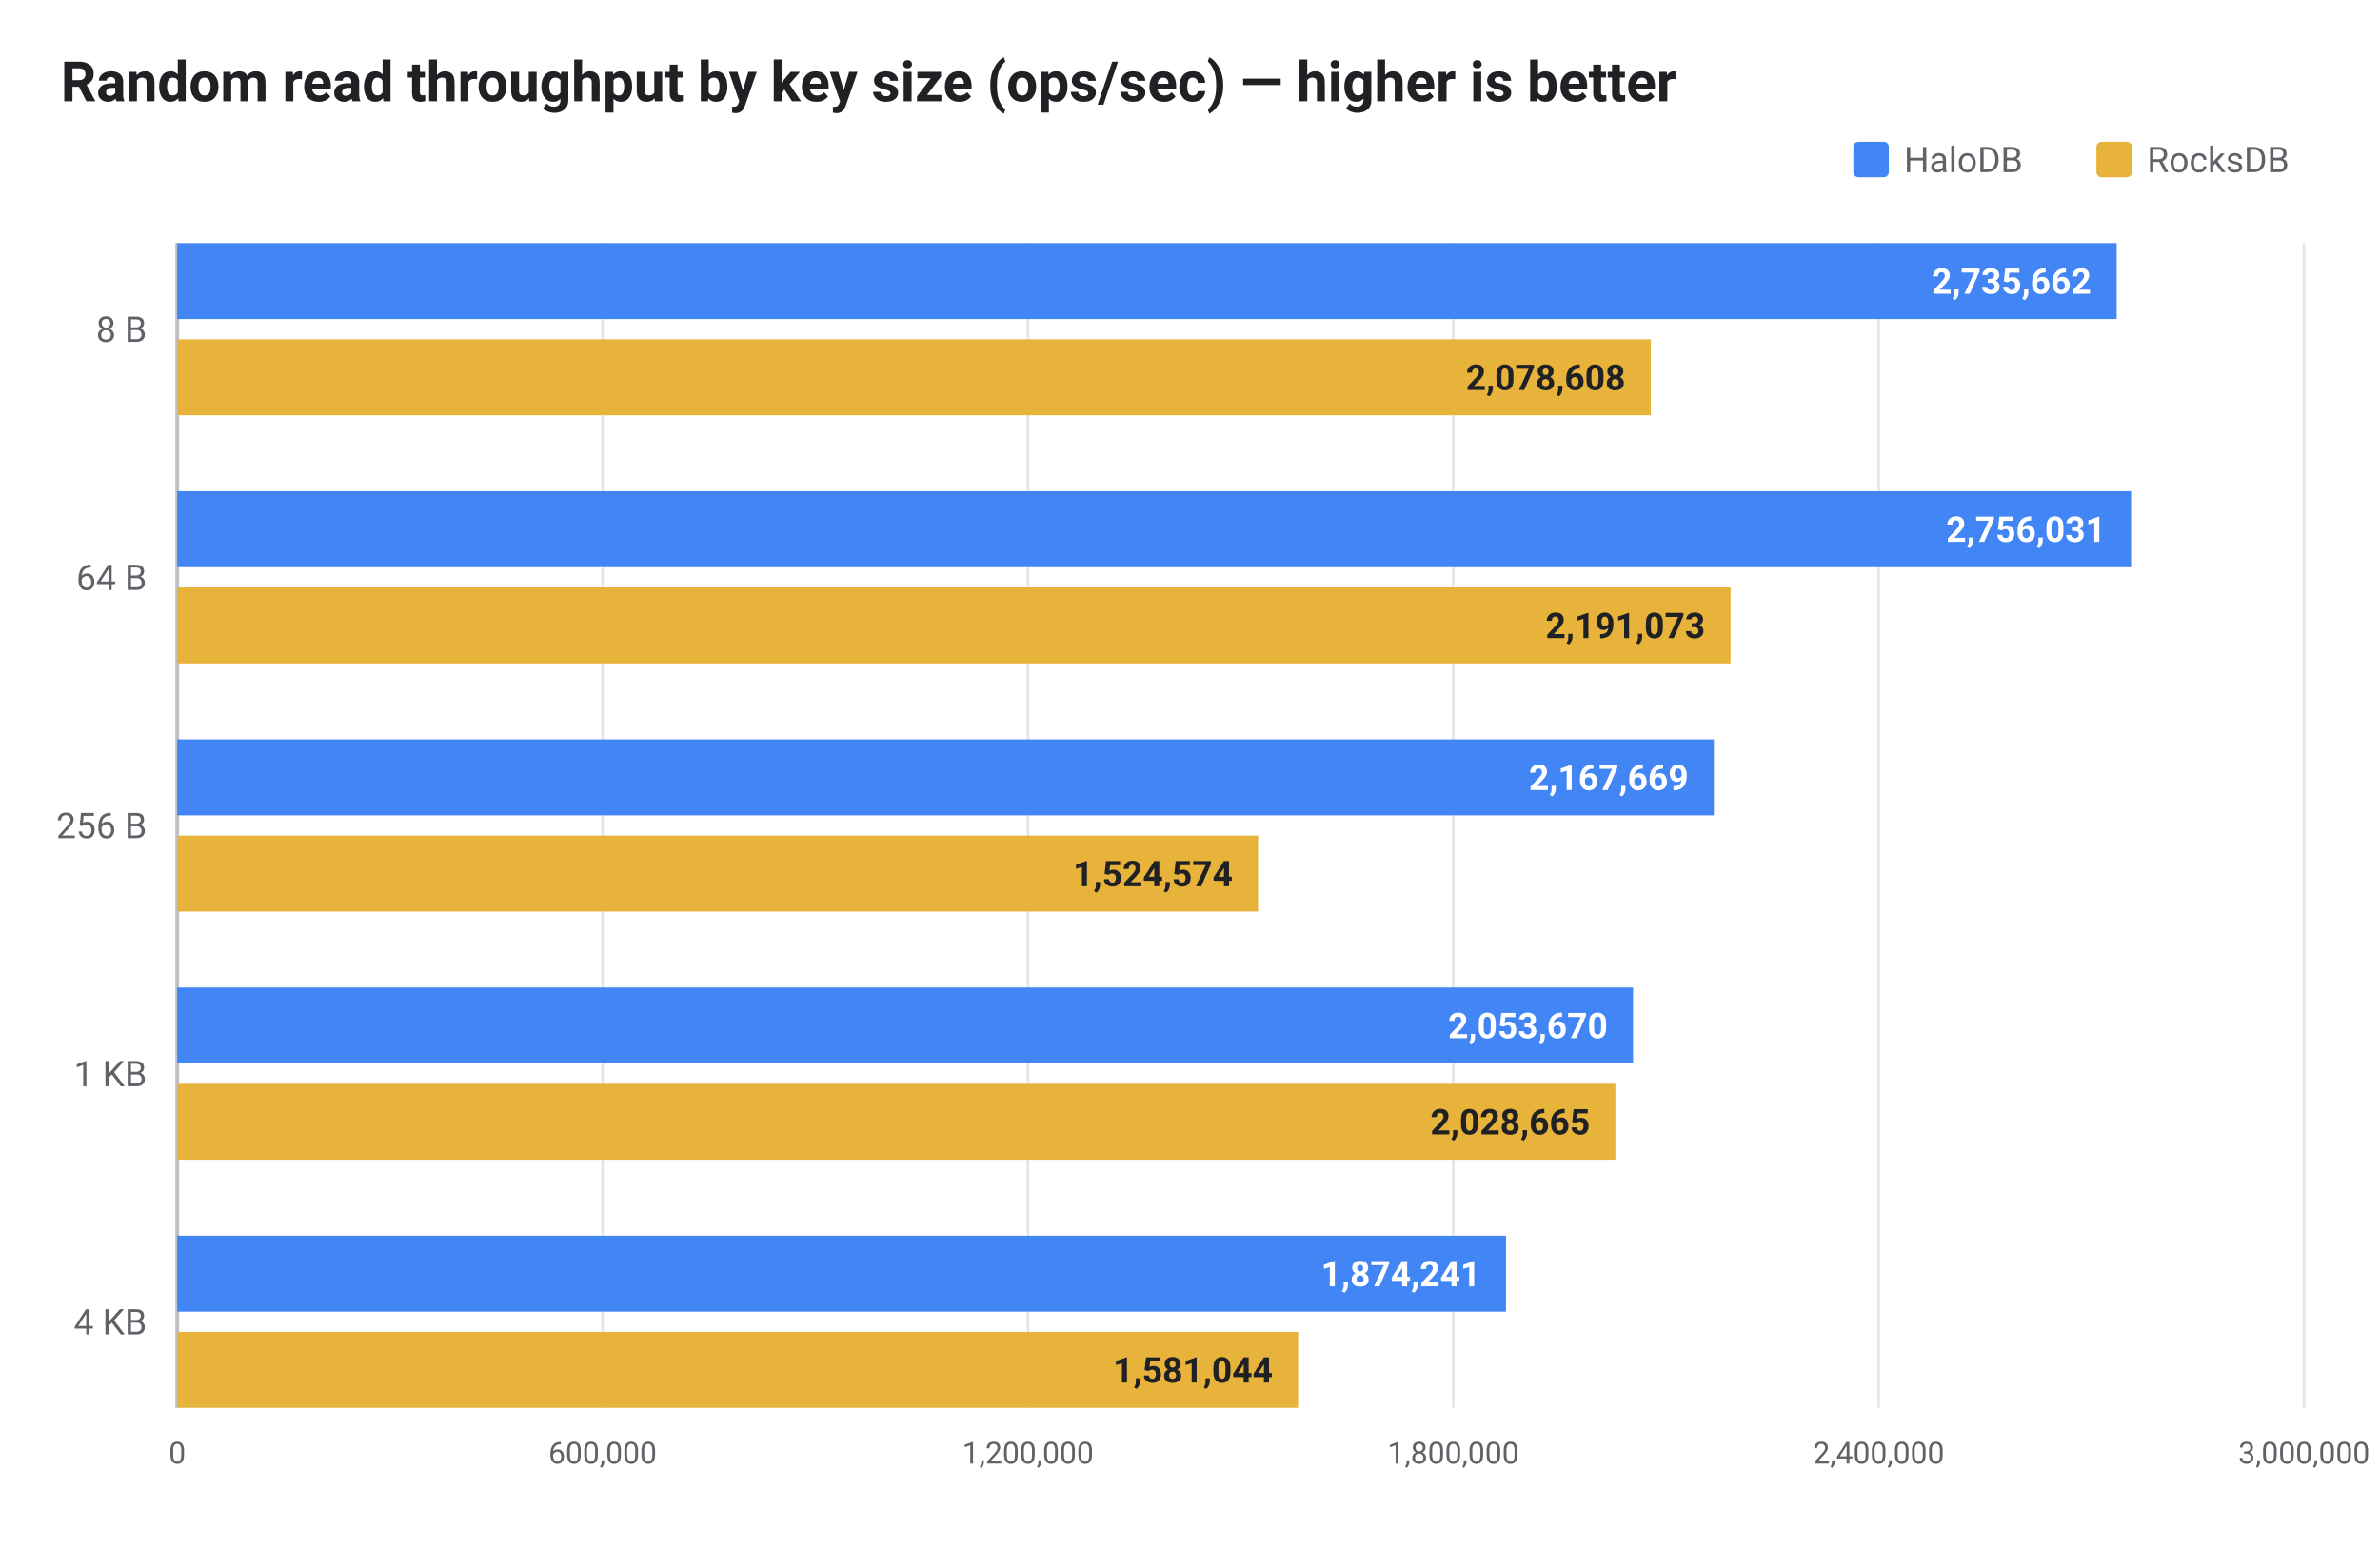
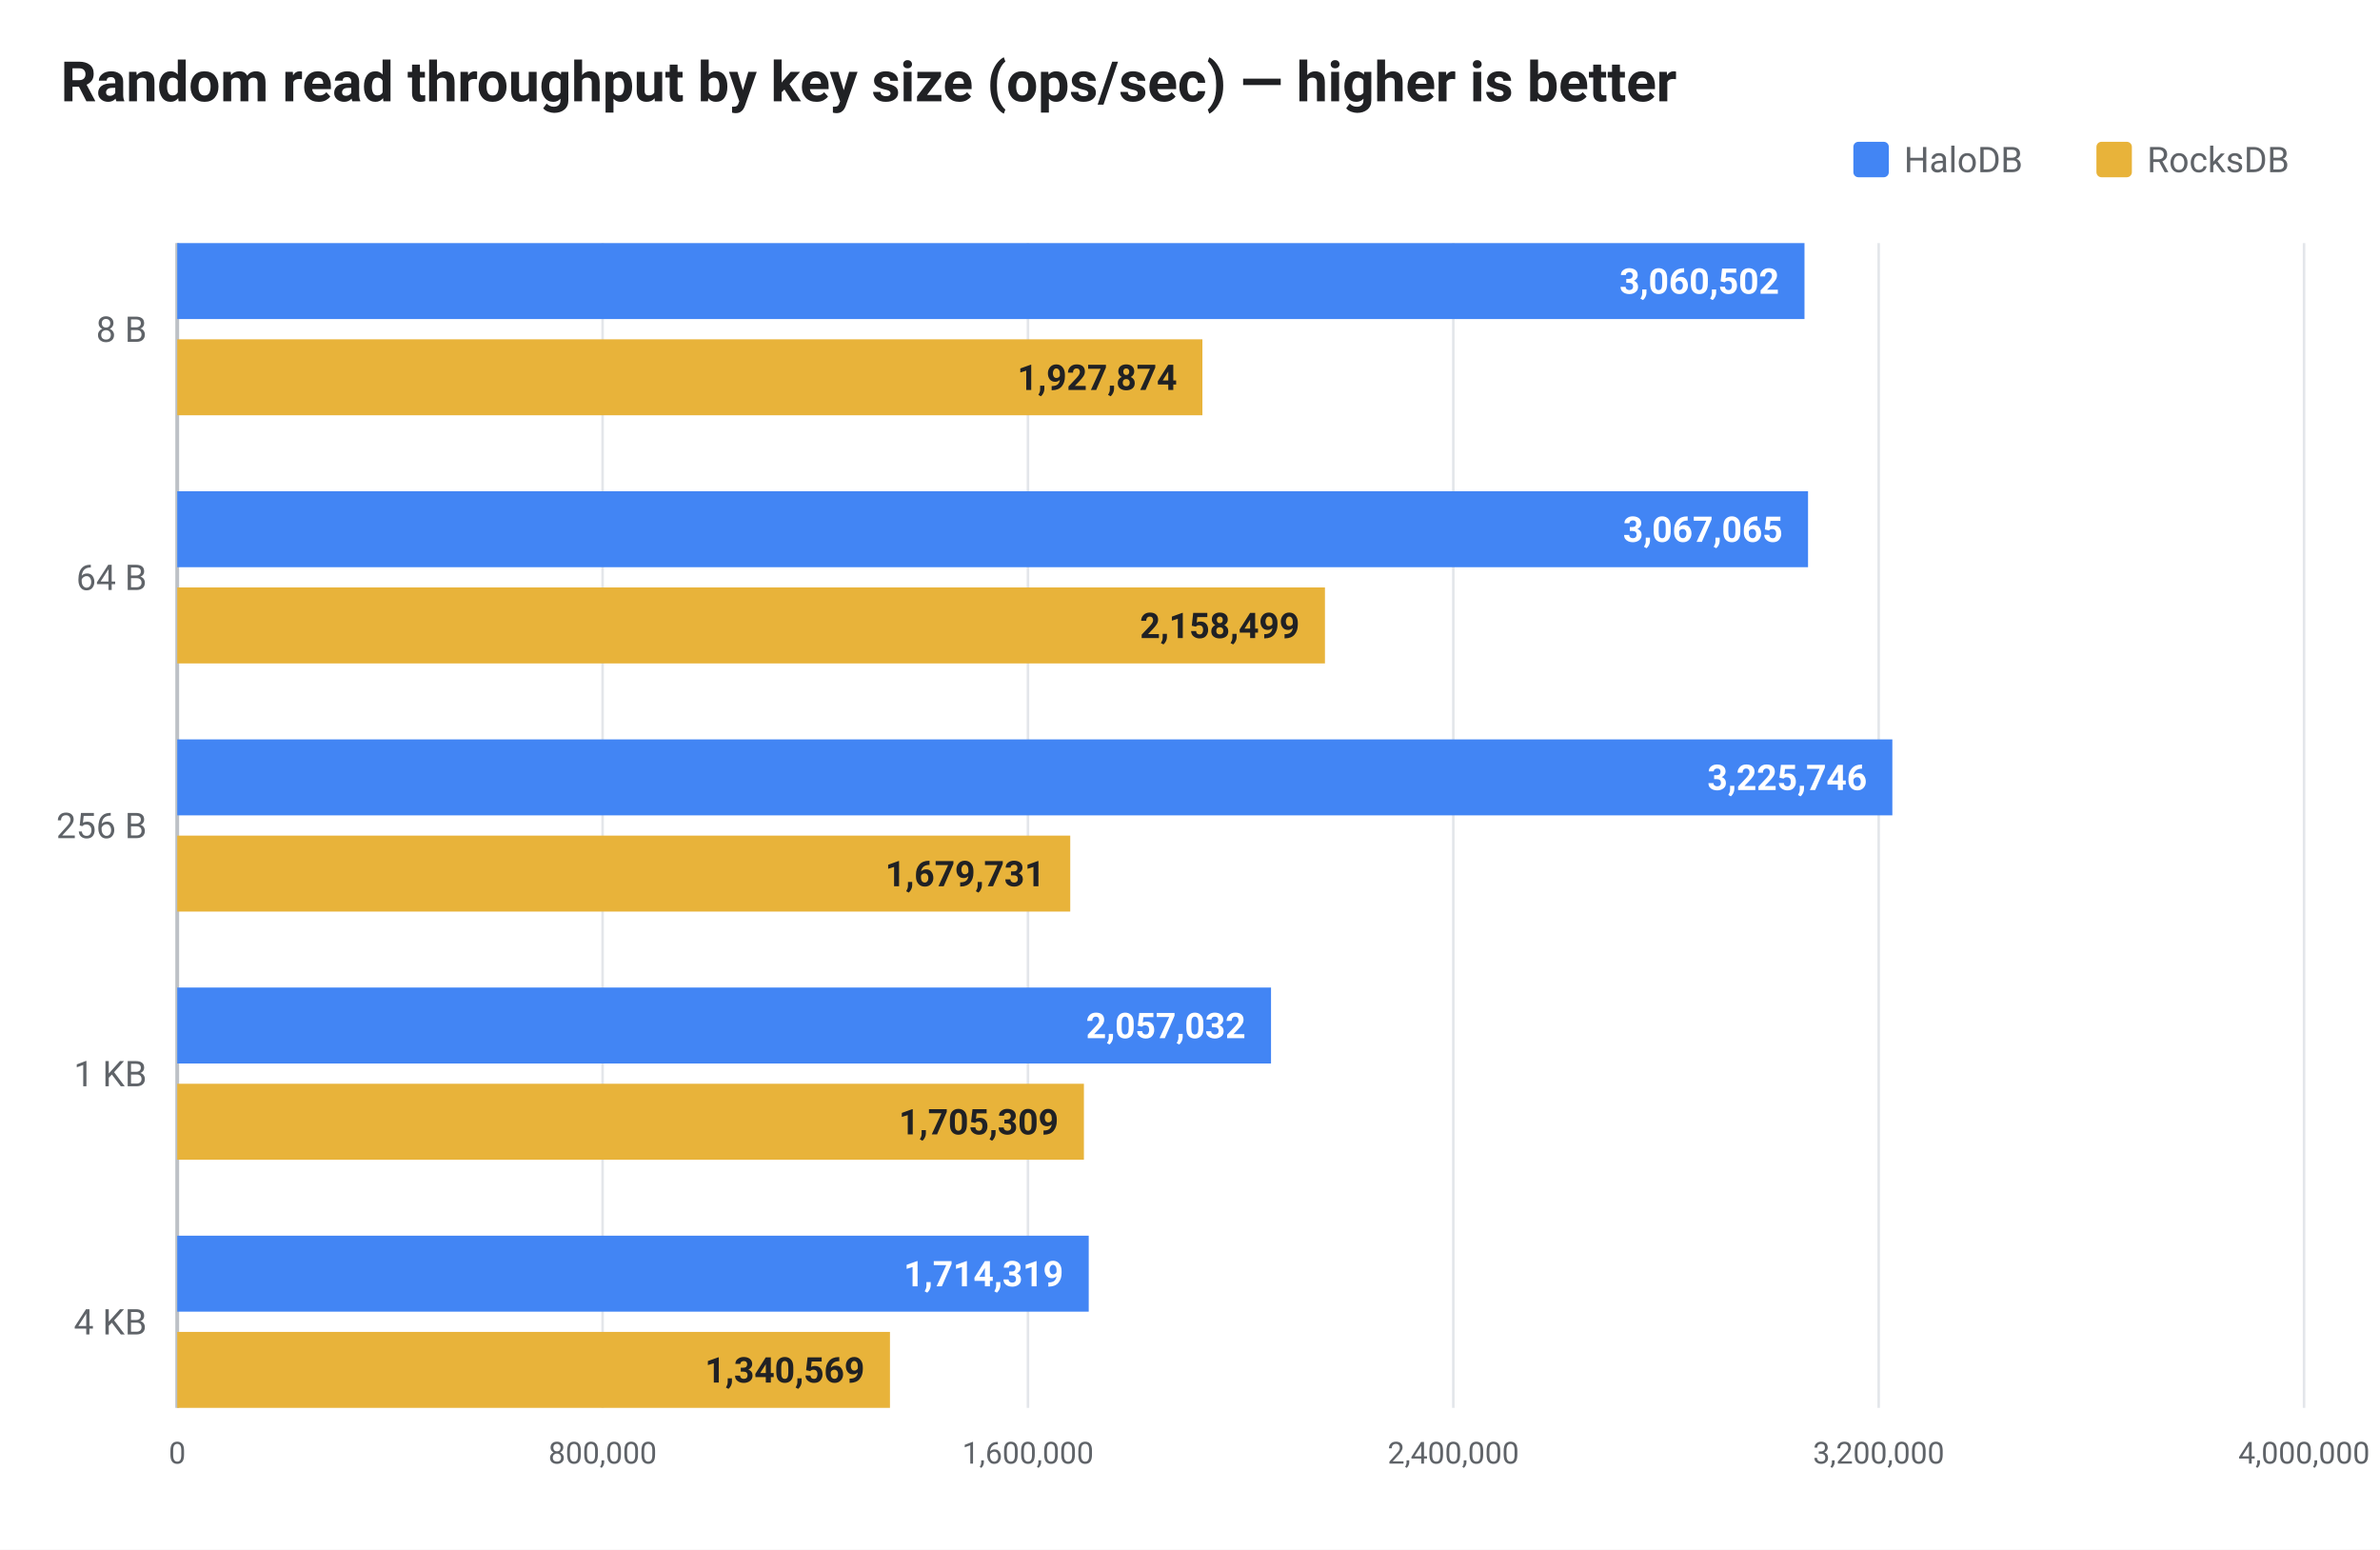
<svg xmlns="http://www.w3.org/2000/svg" width="940" height="612" viewBox="0 0 940 612" font-family="-apple-system,BlinkMacSystemFont,'Segoe UI',Roboto,Helvetica,Arial,sans-serif">
  <rect width="940" height="612" fill="#ffffff" />
  <text x="24" y="40" font-size="22" font-weight="600" fill="#202124">Random read throughput by key size (ops/sec) — higher is better</text>
  <rect x="732" y="56" width="14" height="14" rx="2" fill="#4285F4" />
  <text x="752" y="68" font-size="14" fill="#5f6368">HaloDB</text>
  <rect x="828" y="56" width="14" height="14" rx="2" fill="#E8B33A" />
  <text x="848" y="68" font-size="14" fill="#5f6368">RocksDB</text>
  <line x1="70.0" y1="96" x2="70.0" y2="556" stroke="#e3e6ea" stroke-width="1" />
  <text x="70.0" y="578" font-size="12" fill="#5f6368" text-anchor="middle">0</text>
  <line x1="238.0" y1="96" x2="238.0" y2="556" stroke="#e3e6ea" stroke-width="1" />
-   <text x="238.0" y="578" font-size="12" fill="#5f6368" text-anchor="middle">600,000</text>
+   <text x="238.0" y="578" font-size="12" fill="#5f6368" text-anchor="middle">800,000</text>
  <line x1="406.0" y1="96" x2="406.0" y2="556" stroke="#e3e6ea" stroke-width="1" />
-   <text x="406.0" y="578" font-size="12" fill="#5f6368" text-anchor="middle">1,200,000</text>
+   <text x="406.0" y="578" font-size="12" fill="#5f6368" text-anchor="middle">1,600,000</text>
  <line x1="574.0" y1="96" x2="574.0" y2="556" stroke="#e3e6ea" stroke-width="1" />
-   <text x="574.0" y="578" font-size="12" fill="#5f6368" text-anchor="middle">1,800,000</text>
+   <text x="574.0" y="578" font-size="12" fill="#5f6368" text-anchor="middle">2,400,000</text>
  <line x1="742.0" y1="96" x2="742.0" y2="556" stroke="#e3e6ea" stroke-width="1" />
-   <text x="742.0" y="578" font-size="12" fill="#5f6368" text-anchor="middle">2,400,000</text>
+   <text x="742.0" y="578" font-size="12" fill="#5f6368" text-anchor="middle">3,200,000</text>
  <line x1="910.0" y1="96" x2="910.0" y2="556" stroke="#e3e6ea" stroke-width="1" />
-   <text x="910.0" y="578" font-size="12" fill="#5f6368" text-anchor="middle">3,000,000</text>
+   <text x="910.0" y="578" font-size="12" fill="#5f6368" text-anchor="middle">4,000,000</text>
  <line x1="70" y1="96" x2="70" y2="556" stroke="#bdc1c6" stroke-width="1.5" />
-   <rect x="70" y="96" width="766.0" height="30" fill="#4285F4" />
-   <text x="826.0" y="116.0" font-size="14" font-weight="600" fill="#ffffff" text-anchor="end">2,735,662</text>
-   <rect x="70" y="134" width="582.0" height="30" fill="#E8B33A" />
-   <text x="642.0" y="154.0" font-size="14" font-weight="600" fill="#202124" text-anchor="end">2,078,608</text>
+   <rect x="70" y="96" width="642.7" height="30" fill="#4285F4" />
+   <text x="702.7" y="116.0" font-size="14" font-weight="600" fill="#ffffff" text-anchor="end">3,060,502</text>
+   <rect x="70" y="134" width="404.9" height="30" fill="#E8B33A" />
+   <text x="464.9" y="154.0" font-size="14" font-weight="600" fill="#202124" text-anchor="end">1,927,874</text>
  <text x="58" y="135.0" font-size="14" fill="#5f6368" text-anchor="end">8 B</text>
-   <rect x="70" y="194" width="771.7" height="30" fill="#4285F4" />
-   <text x="831.7" y="214.0" font-size="14" font-weight="600" fill="#ffffff" text-anchor="end">2,756,031</text>
-   <rect x="70" y="232" width="613.5" height="30" fill="#E8B33A" />
-   <text x="673.5" y="252.0" font-size="14" font-weight="600" fill="#202124" text-anchor="end">2,191,073</text>
+   <rect x="70" y="194" width="644.1" height="30" fill="#4285F4" />
+   <text x="704.1" y="214.0" font-size="14" font-weight="600" fill="#ffffff" text-anchor="end">3,067,065</text>
+   <rect x="70" y="232" width="453.3" height="30" fill="#E8B33A" />
+   <text x="513.3" y="252.0" font-size="14" font-weight="600" fill="#202124" text-anchor="end">2,158,499</text>
  <text x="58" y="233.0" font-size="14" fill="#5f6368" text-anchor="end">64 B</text>
-   <rect x="70" y="292" width="606.9" height="30" fill="#4285F4" />
-   <text x="666.9" y="312.0" font-size="14" font-weight="600" fill="#ffffff" text-anchor="end">2,167,669</text>
-   <rect x="70" y="330" width="426.9" height="30" fill="#E8B33A" />
-   <text x="486.9" y="350.0" font-size="14" font-weight="600" fill="#202124" text-anchor="end">1,524,574</text>
+   <rect x="70" y="292" width="677.4" height="30" fill="#4285F4" />
+   <text x="737.4" y="312.0" font-size="14" font-weight="600" fill="#ffffff" text-anchor="end">3,225,746</text>
+   <rect x="70" y="330" width="352.7" height="30" fill="#E8B33A" />
+   <text x="412.7" y="350.0" font-size="14" font-weight="600" fill="#202124" text-anchor="end">1,679,731</text>
  <text x="58" y="331.0" font-size="14" fill="#5f6368" text-anchor="end">256 B</text>
-   <rect x="70" y="390" width="575.0" height="30" fill="#4285F4" />
-   <text x="635.0" y="410.0" font-size="14" font-weight="600" fill="#ffffff" text-anchor="end">2,053,670</text>
-   <rect x="70" y="428" width="568.0" height="30" fill="#E8B33A" />
-   <text x="628.0" y="448.0" font-size="14" font-weight="600" fill="#202124" text-anchor="end">2,028,665</text>
+   <rect x="70" y="390" width="432.0" height="30" fill="#4285F4" />
+   <text x="492.0" y="410.0" font-size="14" font-weight="600" fill="#ffffff" text-anchor="end">2,057,032</text>
+   <rect x="70" y="428" width="358.1" height="30" fill="#E8B33A" />
+   <text x="418.1" y="448.0" font-size="14" font-weight="600" fill="#202124" text-anchor="end">1,705,309</text>
  <text x="58" y="429.0" font-size="14" fill="#5f6368" text-anchor="end">1 KB</text>
-   <rect x="70" y="488" width="524.8" height="30" fill="#4285F4" />
-   <text x="584.8" y="508.0" font-size="14" font-weight="600" fill="#ffffff" text-anchor="end">1,874,241</text>
-   <rect x="70" y="526" width="442.7" height="30" fill="#E8B33A" />
-   <text x="502.7" y="546.0" font-size="14" font-weight="600" fill="#202124" text-anchor="end">1,581,044</text>
+   <rect x="70" y="488" width="360.0" height="30" fill="#4285F4" />
+   <text x="420.0" y="508.0" font-size="14" font-weight="600" fill="#ffffff" text-anchor="end">1,714,319</text>
+   <rect x="70" y="526" width="281.5" height="30" fill="#E8B33A" />
+   <text x="341.5" y="546.0" font-size="14" font-weight="600" fill="#202124" text-anchor="end">1,340,569</text>
  <text x="58" y="527.0" font-size="14" fill="#5f6368" text-anchor="end">4 KB</text>
</svg>
